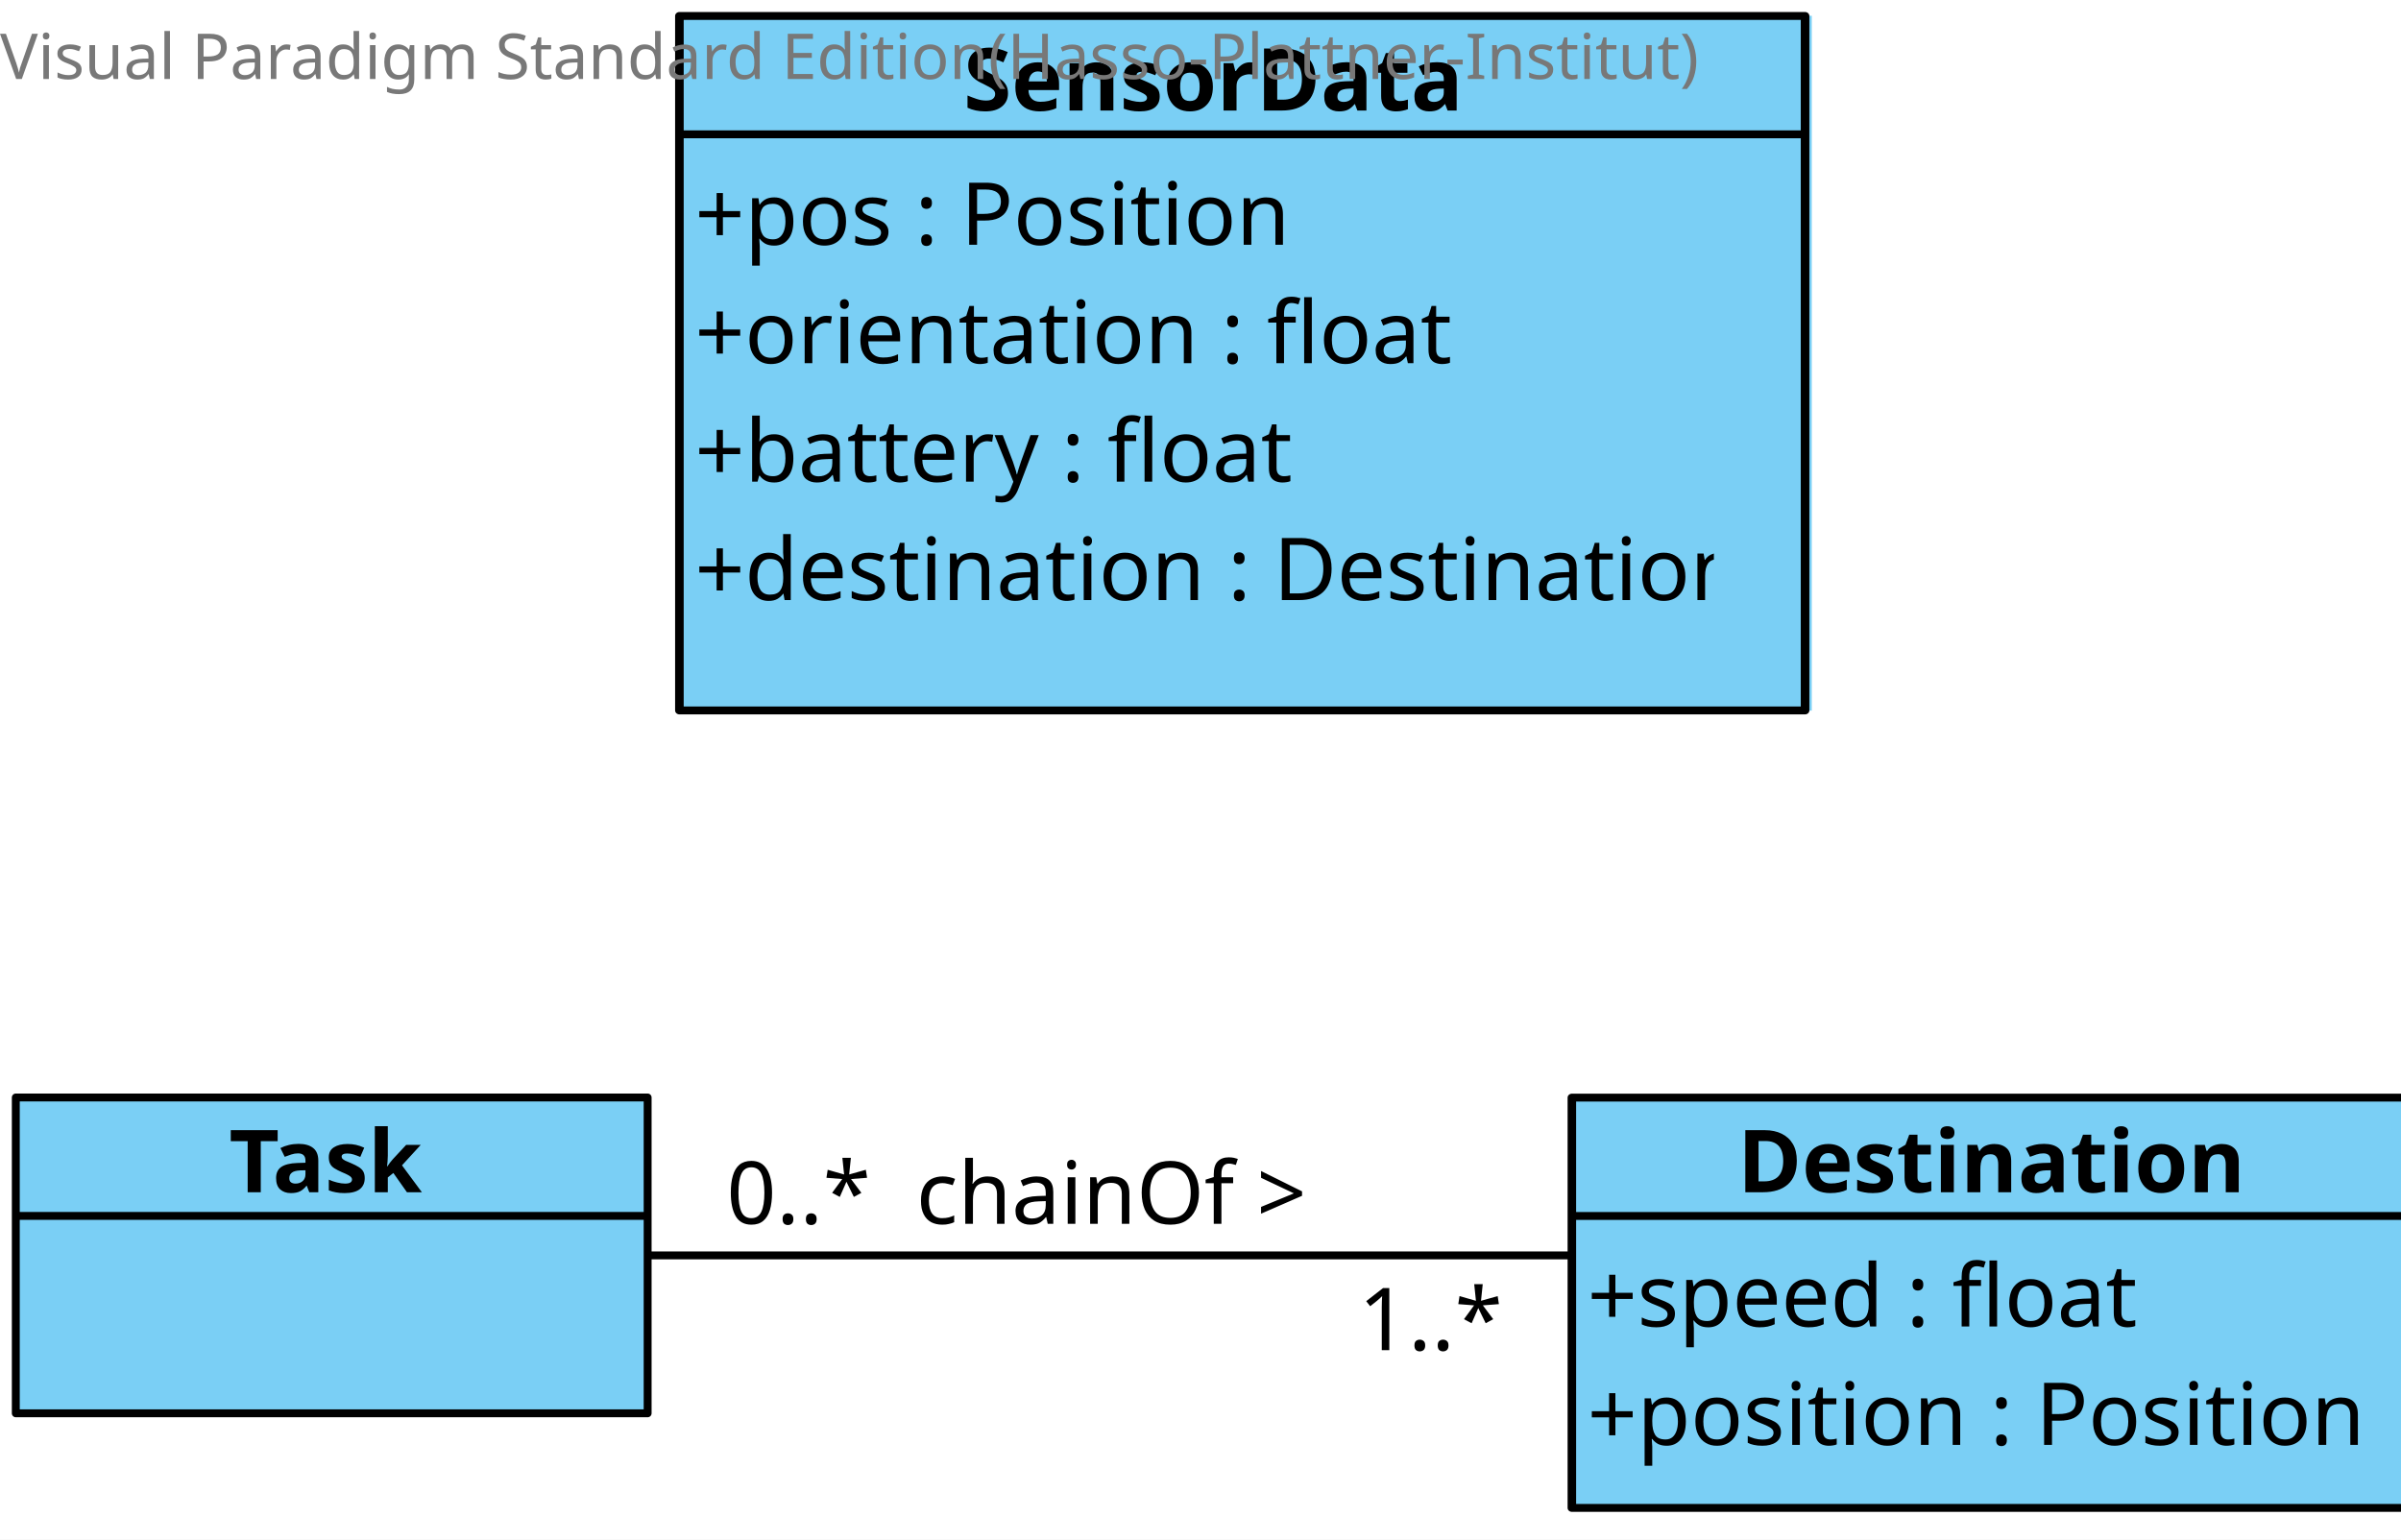
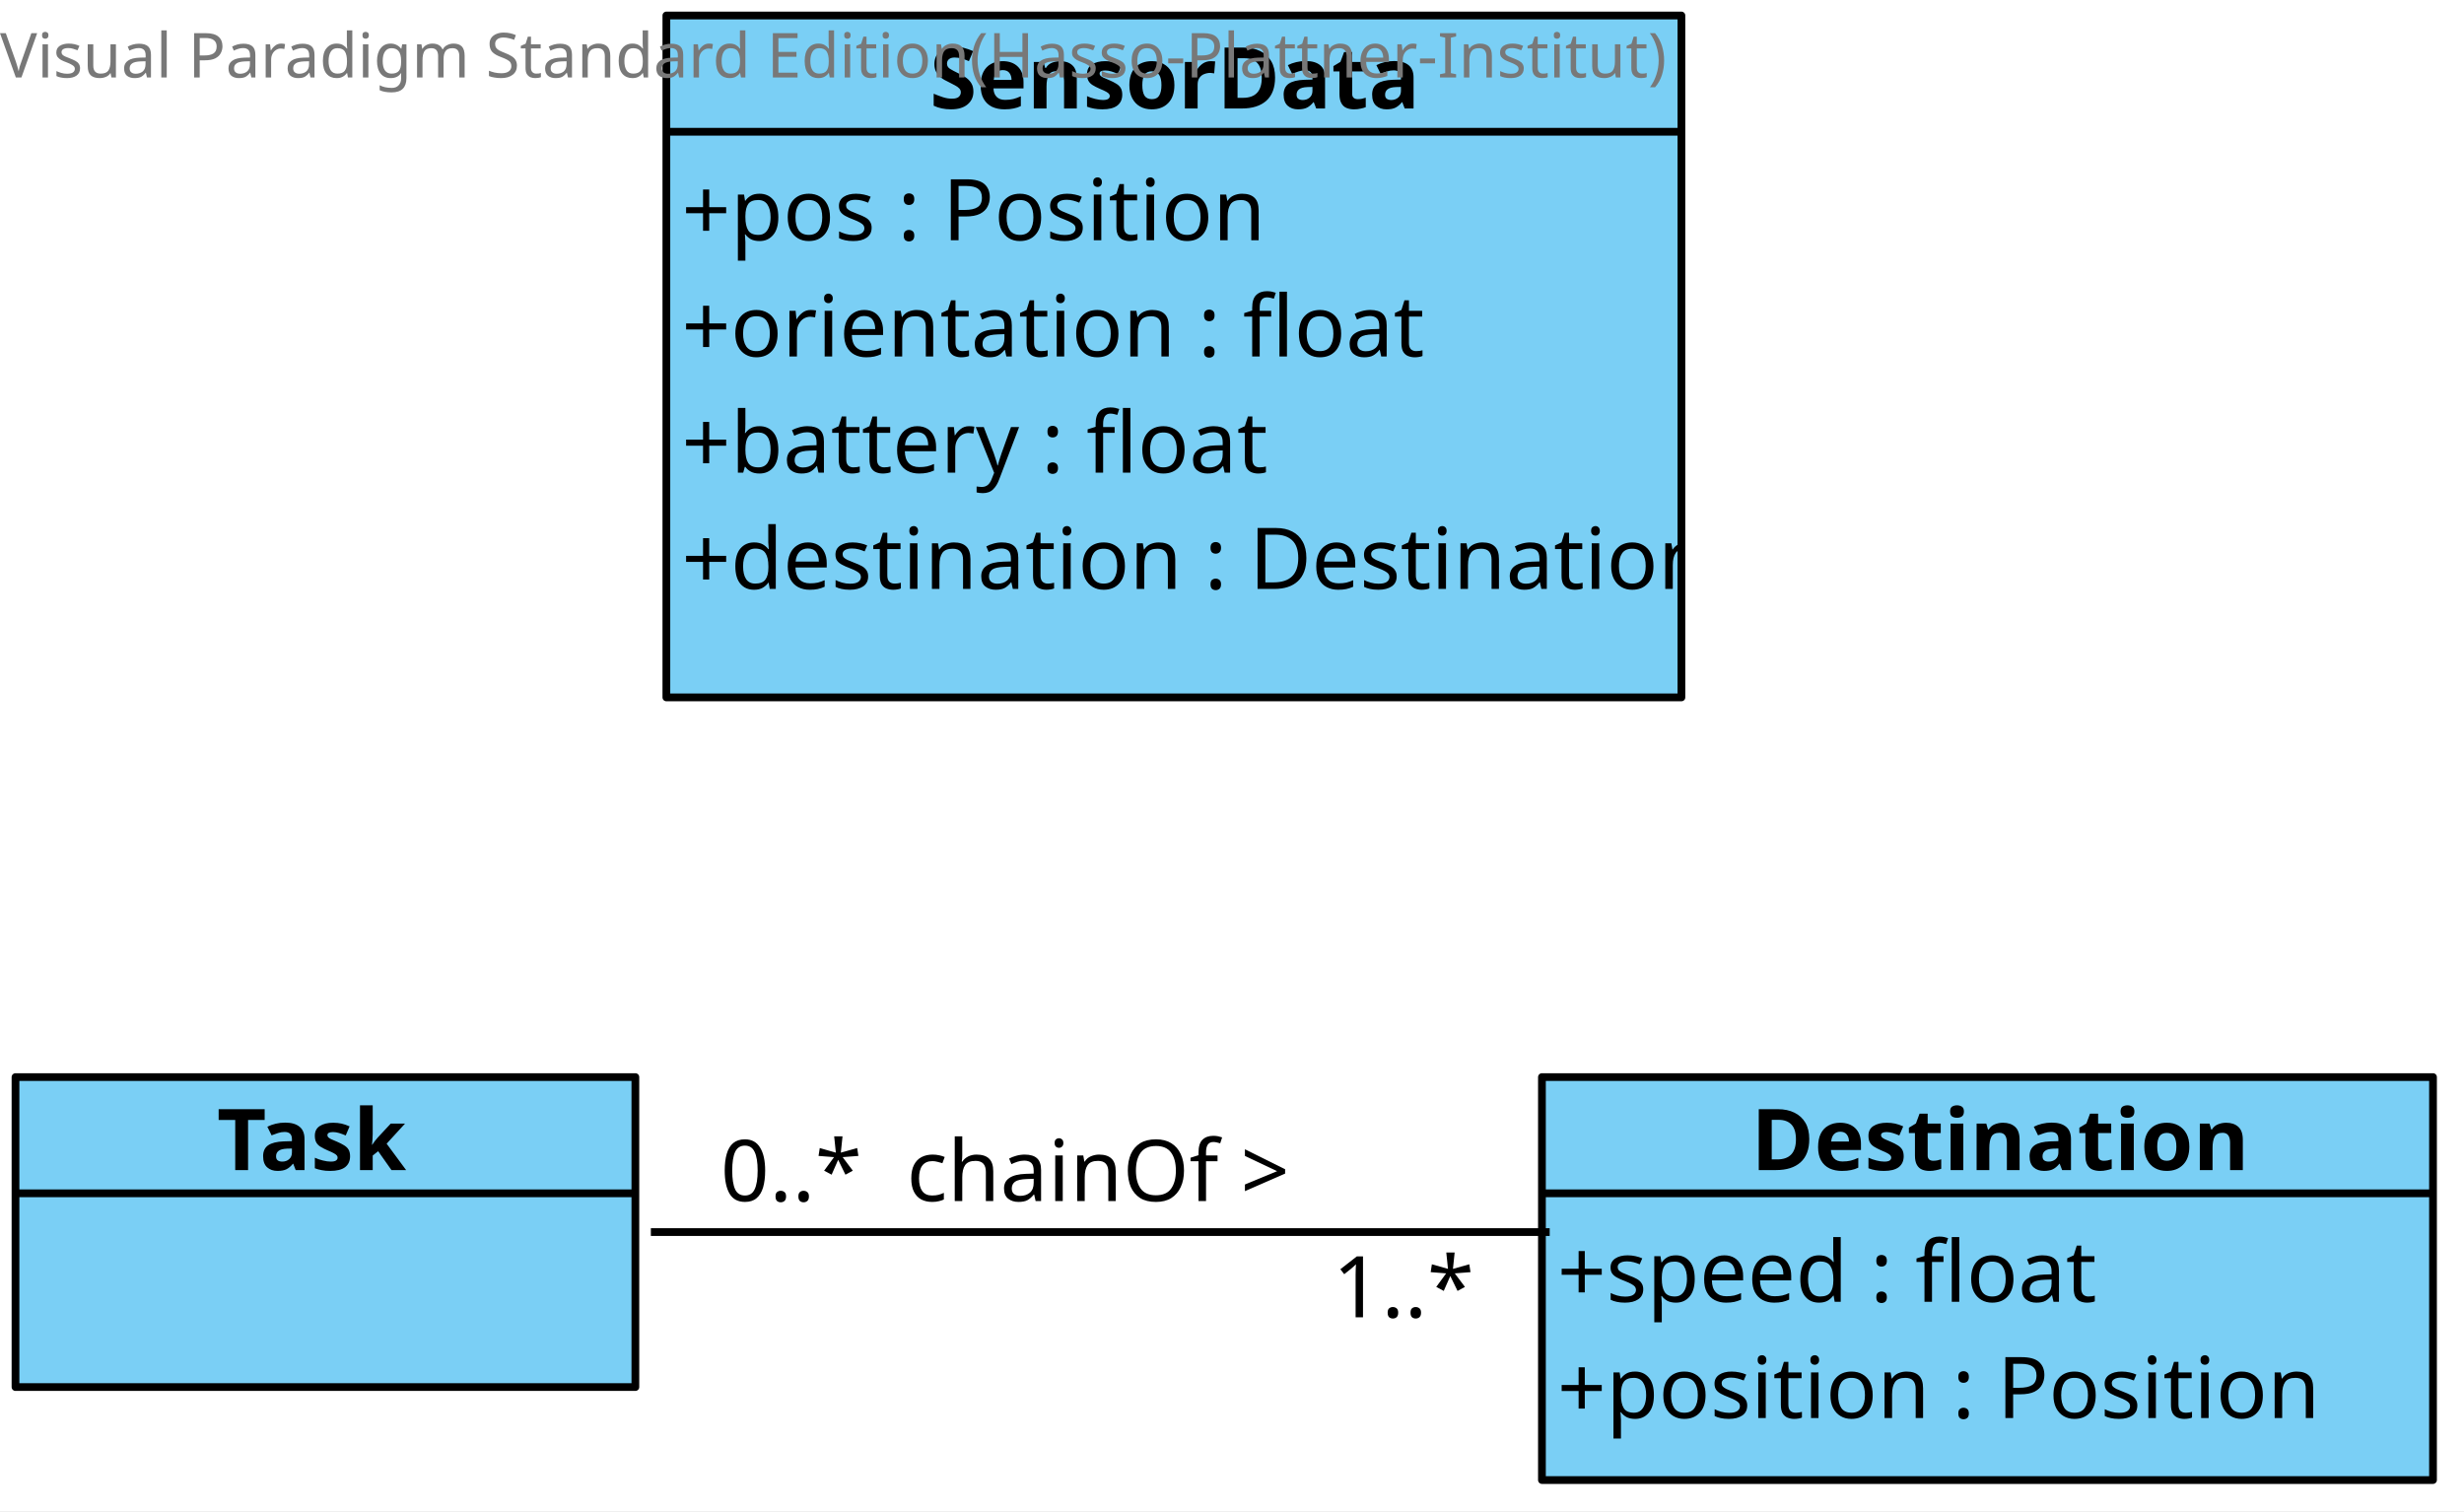
- <svg xmlns="http://www.w3.org/2000/svg" fill-opacity="0" color-rendering="auto" color-interpolation="auto" text-rendering="auto" stroke="rgb(0,0,0)" stroke-linecap="square" width="304" stroke-miterlimit="10" shape-rendering="auto" stroke-opacity="0" fill="rgb(0,0,0)" stroke-dasharray="none" font-weight="normal" stroke-width="1" height="195" font-family="'Dialog'" font-style="normal" stroke-linejoin="miter" font-size="12" stroke-dashoffset="0" image-rendering="auto" id="svg2" version="1.1">
-   <defs id="genericDefs">
+ <svg xmlns="http://www.w3.org/2000/svg" fill-opacity="0" color-rendering="auto" color-interpolation="auto" text-rendering="auto" stroke="rgb(0,0,0)" stroke-linecap="square" width="318" stroke-miterlimit="10" shape-rendering="auto" stroke-opacity="0" fill="rgb(0,0,0)" stroke-dasharray="none" font-weight="normal" stroke-width="1" height="195" font-family="'Dialog'" font-style="normal" stroke-linejoin="miter" font-size="12" stroke-dashoffset="0" image-rendering="auto">
+   <defs id="genericDefs" />
+   <g>
    <defs id="defs1">
-       <clipPath id="clipPath1" clipPathUnits="userSpaceOnUse">
-         <path id="path9" d="M-7 -7 L112 -7 L112 63 L-7 63 L-7 -7 Z" />
+       <clipPath clipPathUnits="userSpaceOnUse" id="clipPath1">
+         <path d="M-7 -7 L126 -7 L126 63 L-7 63 L-7 -7 Z" />
      </clipPath>
-       <clipPath id="clipPath2" clipPathUnits="userSpaceOnUse">
-         <path id="path12" d="M0 0 L0 37 L101 37 L101 0 Z" />
+       <clipPath clipPathUnits="userSpaceOnUse" id="clipPath2">
+         <path d="M0 0 L0 37 L115 37 L115 0 Z" />
      </clipPath>
-       <clipPath id="clipPath3" clipPathUnits="userSpaceOnUse">
-         <path id="path15" d="M0 0 L0 15 L101 15 L101 0 Z" />
+       <clipPath clipPathUnits="userSpaceOnUse" id="clipPath3">
+         <path d="M0 0 L0 15 L115 15 L115 0 Z" />
      </clipPath>
-       <clipPath id="clipPath4" clipPathUnits="userSpaceOnUse">
-         <path id="path18" d="M-7 -7 L142 -7 L142 99 L-7 99 L-7 -7 Z" />
+       <clipPath clipPathUnits="userSpaceOnUse" id="clipPath4">
+         <path d="M-7 -7 L142 -7 L142 99 L-7 99 L-7 -7 Z" />
      </clipPath>
-       <clipPath id="clipPath5" clipPathUnits="userSpaceOnUse">
-         <path id="path21" d="M0 0 L0 73 L131 73 L131 0 Z" />
+       <clipPath clipPathUnits="userSpaceOnUse" id="clipPath5">
+         <path d="M0 0 L0 73 L131 73 L131 0 Z" />
      </clipPath>
-       <clipPath id="clipPath6" clipPathUnits="userSpaceOnUse">
-         <path id="path24" d="M0 0 L0 15 L131 15 L131 0 Z" />
+       <clipPath clipPathUnits="userSpaceOnUse" id="clipPath6">
+         <path d="M0 0 L0 15 L131 15 L131 0 Z" />
      </clipPath>
-       <clipPath id="clipPath7" clipPathUnits="userSpaceOnUse">
-         <path id="path27" d="M-7 -7 L91 -7 L91 51 L-7 51 L-7 -7 Z" />
+       <clipPath clipPathUnits="userSpaceOnUse" id="clipPath7">
+         <path d="M-7 -7 L91 -7 L91 51 L-7 51 L-7 -7 Z" />
      </clipPath>
-       <clipPath id="clipPath8" clipPathUnits="userSpaceOnUse">
-         <path id="path30" d="M0 0 L0 25 L80 25 L80 0 Z" />
+       <clipPath clipPathUnits="userSpaceOnUse" id="clipPath8">
+         <path d="M0 0 L0 25 L80 25 L80 0 Z" />
      </clipPath>
-       <clipPath id="clipPath9" clipPathUnits="userSpaceOnUse">
-         <path id="path33" d="M0 0 L0 15 L80 15 L80 0 Z" />
+       <clipPath clipPathUnits="userSpaceOnUse" id="clipPath9">
+         <path d="M0 0 L0 15 L80 15 L80 0 Z" />
      </clipPath>
-       <clipPath id="clipPath10" clipPathUnits="userSpaceOnUse">
-         <path id="path36" d="M-7 -7 L48 -7 L48 26 L-7 26 L-7 -7 Z" />
+       <clipPath clipPathUnits="userSpaceOnUse" id="clipPath10">
+         <path d="M-7 -7 L48 -7 L48 26 L-7 26 L-7 -7 Z" />
      </clipPath>
-       <clipPath id="clipPath11" clipPathUnits="userSpaceOnUse">
-         <path id="path39" d="M0 0 L0 15 L37 15 L37 0 Z" />
+       <clipPath clipPathUnits="userSpaceOnUse" id="clipPath11">
+         <path d="M0 0 L0 15 L37 15 L37 0 Z" />
      </clipPath>
-       <clipPath id="clipPath12" clipPathUnits="userSpaceOnUse">
-         <path id="path42" d="M0 0 L321 0 L321 204 L0 204 L0 0 Z" />
+       <clipPath clipPathUnits="userSpaceOnUse" id="clipPath12">
+         <path d="M0 0 L203 0 L203 87 L0 87 L0 0 Z" />
      </clipPath>
-       <clipPath id="clipPath13" clipPathUnits="userSpaceOnUse">
-         <path id="path45" d="M-66 -15 L132 -15 L132 30 L-66 30 L-66 -15 Z" />
+       <clipPath clipPathUnits="userSpaceOnUse" id="clipPath13">
+         <path d="M-67 -15 L134 -15 L134 30 L-67 30 L-67 -15 Z" />
      </clipPath>
    </defs>
-   </defs>
-   <g style="fill:#ffffff;fill-opacity:1;stroke:#ffffff;stroke-opacity:1;text-rendering:geometricPrecision" id="g47" transform="scale(1.202491,1)">
-     <rect style="stroke:none" id="rect49" y="0" height="195" width="304" x="0" />
-   </g>
-   <g style="font-weight:bold;font-size:11px;font-family:sans-serif;fill:#7acff5;fill-opacity:1;stroke:#7acff5;stroke-opacity:1;text-rendering:geometricPrecision" id="g51" font-weight="bold" transform="matrix(1.081809,0,0,1,199,139)" font-size="11">
-     <rect style="stroke:none" id="rect53" clip-path="url(#clipPath1)" y="0" height="52" width="101" x="0" />
-   </g>
-   <g style="font-weight:bold;font-size:11px;font-family:sans-serif;fill:#000000;fill-opacity:1;stroke:#000000;stroke-linecap:butt;stroke-linejoin:round;stroke-miterlimit:0;stroke-opacity:1;text-rendering:geometricPrecision" id="g55" stroke-miterlimit="0" font-weight="bold" transform="matrix(1.079388,0,0,0.9992587,199.019,139.0193)" font-size="11">
-     <rect style="fill:none" id="rect57" clip-path="url(#clipPath1)" y="0" height="52" width="101" x="0" />
-     <line style="fill:none" id="line59" y1="15" x2="101" clip-path="url(#clipPath1)" x1="0" y2="15" />
-   </g>
-   <g style="font-size:11px;font-family:sans-serif;fill:#000000;fill-opacity:1;stroke:#000000;stroke-opacity:1;text-rendering:geometricPrecision" id="g61" transform="translate(199,154)" font-size="11">
-     <text style="stroke:none" id="text63" clip-path="url(#clipPath2)" y="14" xml:space="preserve" x="2">+speed : float</text>
-   </g>
-   <g style="font-size:11px;font-family:sans-serif;fill:#000000;fill-opacity:1;stroke:#000000;stroke-opacity:1;text-rendering:geometricPrecision" id="g65" transform="translate(199,154)" font-size="11">
-     <text style="stroke:none" id="text67" clip-path="url(#clipPath2)" y="29" xml:space="preserve" x="2">+position : Position</text>
-   </g>
-   <g style="font-weight:bold;font-size:11px;font-family:sans-serif;fill:#000000;fill-opacity:1;stroke:#000000;stroke-opacity:1;text-rendering:geometricPrecision" id="g69" font-weight="bold" transform="translate(199,139)" font-size="11">
-     <text style="stroke:none" id="text71" clip-path="url(#clipPath3)" y="12" xml:space="preserve" x="21">Destination</text>
-   </g>
-   <g style="font-weight:bold;font-size:11px;font-family:sans-serif;fill:#7acff5;fill-opacity:1;stroke:#7acff5;stroke-opacity:1;text-rendering:geometricPrecision" id="g73" font-weight="bold" transform="matrix(1.094611,0,0,1,86,2)" font-size="11">
-     <rect style="stroke:none" id="rect75" clip-path="url(#clipPath4)" y="0" height="88" width="131" x="0" />
-   </g>
-   <g style="font-weight:bold;font-size:11px;font-family:sans-serif;fill:#000000;fill-opacity:1;stroke:#000000;stroke-linecap:butt;stroke-linejoin:round;stroke-miterlimit:0;stroke-opacity:1;text-rendering:geometricPrecision" id="g77" stroke-miterlimit="0" font-weight="bold" transform="matrix(1.087977,0,0,0.9995135,86.0214,2.021404)" font-size="11">
-     <rect style="fill:none" id="rect79" clip-path="url(#clipPath4)" y="0" height="88" width="131" x="0" />
-     <line style="fill:none" id="line81" y1="15" x2="131" clip-path="url(#clipPath4)" x1="0" y2="15" />
-   </g>
-   <g style="font-size:11px;font-family:sans-serif;fill:#000000;fill-opacity:1;stroke:#000000;stroke-opacity:1;text-rendering:geometricPrecision" id="g83" transform="translate(86,17)" font-size="11">
-     <text style="stroke:none" id="text85" clip-path="url(#clipPath5)" y="14" xml:space="preserve" x="2">+pos : Position</text>
-   </g>
-   <g style="font-size:11px;font-family:sans-serif;fill:#000000;fill-opacity:1;stroke:#000000;stroke-opacity:1;text-rendering:geometricPrecision" id="g87" transform="translate(86,17)" font-size="11">
-     <text style="stroke:none" id="text89" clip-path="url(#clipPath5)" y="29" xml:space="preserve" x="2">+orientation : float</text>
-   </g>
-   <g style="font-size:11px;font-family:sans-serif;fill:#000000;fill-opacity:1;stroke:#000000;stroke-opacity:1;text-rendering:geometricPrecision" id="g91" transform="translate(86,17)" font-size="11">
-     <text style="stroke:none" id="text93" clip-path="url(#clipPath5)" y="44" xml:space="preserve" x="2">+battery : float</text>
-   </g>
-   <g style="font-size:11px;font-family:sans-serif;fill:#000000;fill-opacity:1;stroke:#000000;stroke-opacity:1;text-rendering:geometricPrecision" id="g95" transform="translate(86,17)" font-size="11">
-     <text style="stroke:none" id="text97" clip-path="url(#clipPath5)" y="59" xml:space="preserve" x="2">+destination : Destination</text>
-   </g>
-   <g style="font-weight:bold;font-size:11px;font-family:sans-serif;fill:#000000;fill-opacity:1;stroke:#000000;stroke-opacity:1;text-rendering:geometricPrecision" id="g99" font-weight="bold" transform="translate(86,2)" font-size="11">
-     <text style="stroke:none" id="text101" clip-path="url(#clipPath6)" y="12" xml:space="preserve" x="36">SensorData</text>
-   </g>
-   <g style="font-weight:bold;font-size:11px;font-family:sans-serif;fill:#7acff5;fill-opacity:1;stroke:#7acff5;stroke-opacity:1;text-rendering:geometricPrecision" id="g103" font-weight="bold" transform="translate(2,139)" font-size="11">
-     <rect style="stroke:none" id="rect105" clip-path="url(#clipPath7)" y="0" height="40" width="80" x="0" />
-   </g>
-   <g style="font-weight:bold;font-size:11px;font-family:sans-serif;fill:#000000;fill-opacity:1;stroke:#000000;stroke-linecap:butt;stroke-linejoin:round;stroke-miterlimit:0;stroke-opacity:1;text-rendering:geometricPrecision" id="g107" stroke-miterlimit="0" font-weight="bold" transform="translate(2,139)" font-size="11">
-     <rect style="fill:none" id="rect109" clip-path="url(#clipPath7)" y="0" height="40" width="80" x="0" />
-     <line style="fill:none" id="line111" y1="15" x2="80" clip-path="url(#clipPath7)" x1="0" y2="15" />
-   </g>
-   <g style="font-weight:bold;font-size:11px;font-family:sans-serif;fill:#000000;fill-opacity:1;stroke:#000000;stroke-opacity:1;text-rendering:geometricPrecision" id="g113" font-weight="bold" transform="translate(2,139)" font-size="11">
-     <text style="stroke:none" id="text115" clip-path="url(#clipPath9)" y="12" xml:space="preserve" x="27">Task</text>
-   </g>
-   <g style="font-size:11px;font-family:sans-serif;fill:#000000;fill-opacity:1;stroke:#000000;stroke-opacity:1;text-rendering:geometricPrecision" id="g117" transform="translate(82,143)" font-size="11">
-     <text style="stroke:none" id="text119" clip-path="url(#clipPath11)" y="12" xml:space="preserve" x="10">0..*</text>
-   </g>
-   <g style="font-size:11px;font-family:sans-serif;fill:#000000;fill-opacity:1;stroke:#000000;stroke-opacity:1;text-rendering:geometricPrecision" id="g121" transform="translate(162,159)" font-size="11">
-     <text style="stroke:none" id="text123" clip-path="url(#clipPath11)" y="12" xml:space="preserve" x="10">1..*</text>
-   </g>
-   <g style="font-size:11px;font-family:sans-serif;fill:#000000;fill-opacity:1;stroke:#000000;stroke-linecap:butt;stroke-linejoin:round;stroke-opacity:1;text-rendering:geometricPrecision" id="g125" transform="translate(-18,59)" font-size="11">
-     <line style="fill:none" id="line127" y1="100" x2="217" clip-path="url(#clipPath12)" x1="100" y2="100" />
-   </g>
-   <g style="font-size:11px;font-family:sans-serif;fill:#000000;fill-opacity:1;stroke:#000000;stroke-opacity:1;text-rendering:geometricPrecision" id="g129" transform="translate(107,143)" font-size="11">
-     <text style="stroke:none" id="text131" clip-path="url(#clipPath13)" y="12" xml:space="preserve" x="9">chainOf &gt;</text>
-   </g>
-   <g style="font-size:8px;fill:#787878;fill-opacity:1;stroke:#787878;stroke-opacity:1;text-rendering:geometricPrecision" id="g133" font-size="8">
-     <text style="stroke:none" id="text135" y="10" xml:space="preserve" x="0">Visual Paradigm Standard Edition(Hasso-Plattner-Institut)</text>
+     <g fill="white" text-rendering="geometricPrecision" fill-opacity="1" stroke-opacity="1" stroke="white">
+       <rect x="0" width="318" height="195" y="0" stroke="none" />
+     </g>
+     <g font-size="11" transform="translate(199,139)" fill-opacity="1" fill="rgb(122,207,245)" text-rendering="geometricPrecision" font-family="sans-serif" stroke="rgb(122,207,245)" font-weight="bold" stroke-opacity="1">
+       <rect x="0" width="115" height="52" y="0" clip-path="url(#clipPath1)" stroke="none" />
+     </g>
+     <g stroke-linecap="butt" font-size="11" transform="translate(199,139)" fill-opacity="1" fill="black" text-rendering="geometricPrecision" font-family="sans-serif" stroke-linejoin="round" stroke="black" font-weight="bold" stroke-opacity="1" stroke-miterlimit="0">
+       <rect fill="none" x="0" width="115" height="52" y="0" clip-path="url(#clipPath1)" />
+       <line y2="15" fill="none" x1="0" clip-path="url(#clipPath1)" x2="115" y1="15" />
+     </g>
+     <g font-size="11" transform="matrix(1,0,0,1,199,154)" fill-opacity="1" fill="black" text-rendering="geometricPrecision" font-family="sans-serif" stroke="black" stroke-opacity="1">
+       <text x="2" xml:space="preserve" y="14" clip-path="url(#clipPath2)" stroke="none">+speed : float</text>
+     </g>
+     <g font-size="11" transform="matrix(1,0,0,1,199,154)" fill-opacity="1" fill="black" text-rendering="geometricPrecision" font-family="sans-serif" stroke="black" stroke-opacity="1">
+       <text x="2" xml:space="preserve" y="29" clip-path="url(#clipPath2)" stroke="none">+position : Position</text>
+     </g>
+     <g font-size="11" transform="translate(199,139)" fill-opacity="1" fill="black" text-rendering="geometricPrecision" font-family="sans-serif" stroke="black" font-weight="bold" stroke-opacity="1">
+       <text x="27" xml:space="preserve" y="12" clip-path="url(#clipPath3)" stroke="none">Destination</text>
+     </g>
+     <g font-size="11" transform="translate(86,2)" fill-opacity="1" fill="rgb(122,207,245)" text-rendering="geometricPrecision" font-family="sans-serif" stroke="rgb(122,207,245)" font-weight="bold" stroke-opacity="1">
+       <rect x="0" width="131" height="88" y="0" clip-path="url(#clipPath4)" stroke="none" />
+     </g>
+     <g stroke-linecap="butt" font-size="11" transform="translate(86,2)" fill-opacity="1" fill="black" text-rendering="geometricPrecision" font-family="sans-serif" stroke-linejoin="round" stroke="black" font-weight="bold" stroke-opacity="1" stroke-miterlimit="0">
+       <rect fill="none" x="0" width="131" height="88" y="0" clip-path="url(#clipPath4)" />
+       <line y2="15" fill="none" x1="0" clip-path="url(#clipPath4)" x2="131" y1="15" />
+     </g>
+     <g font-size="11" transform="matrix(1,0,0,1,86,17)" fill-opacity="1" fill="black" text-rendering="geometricPrecision" font-family="sans-serif" stroke="black" stroke-opacity="1">
+       <text x="2" xml:space="preserve" y="14" clip-path="url(#clipPath5)" stroke="none">+pos : Position</text>
+     </g>
+     <g font-size="11" transform="matrix(1,0,0,1,86,17)" fill-opacity="1" fill="black" text-rendering="geometricPrecision" font-family="sans-serif" stroke="black" stroke-opacity="1">
+       <text x="2" xml:space="preserve" y="29" clip-path="url(#clipPath5)" stroke="none">+orientation : float</text>
+     </g>
+     <g font-size="11" transform="matrix(1,0,0,1,86,17)" fill-opacity="1" fill="black" text-rendering="geometricPrecision" font-family="sans-serif" stroke="black" stroke-opacity="1">
+       <text x="2" xml:space="preserve" y="44" clip-path="url(#clipPath5)" stroke="none">+battery : float</text>
+     </g>
+     <g font-size="11" transform="matrix(1,0,0,1,86,17)" fill-opacity="1" fill="black" text-rendering="geometricPrecision" font-family="sans-serif" stroke="black" stroke-opacity="1">
+       <text x="2" xml:space="preserve" y="59" clip-path="url(#clipPath5)" stroke="none">+destination : Destination</text>
+     </g>
+     <g font-size="11" transform="translate(86,2)" fill-opacity="1" fill="black" text-rendering="geometricPrecision" font-family="sans-serif" stroke="black" font-weight="bold" stroke-opacity="1">
+       <text x="34" xml:space="preserve" y="12" clip-path="url(#clipPath6)" stroke="none">SensorData</text>
+     </g>
+     <g font-size="11" transform="translate(2,139)" fill-opacity="1" fill="rgb(122,207,245)" text-rendering="geometricPrecision" font-family="sans-serif" stroke="rgb(122,207,245)" font-weight="bold" stroke-opacity="1">
+       <rect x="0" width="80" height="40" y="0" clip-path="url(#clipPath7)" stroke="none" />
+     </g>
+     <g stroke-linecap="butt" font-size="11" transform="translate(2,139)" fill-opacity="1" fill="black" text-rendering="geometricPrecision" font-family="sans-serif" stroke-linejoin="round" stroke="black" font-weight="bold" stroke-opacity="1" stroke-miterlimit="0">
+       <rect fill="none" x="0" width="80" height="40" y="0" clip-path="url(#clipPath7)" />
+       <line y2="15" fill="none" x1="0" clip-path="url(#clipPath7)" x2="80" y1="15" />
+     </g>
+     <g font-size="11" transform="translate(2,139)" fill-opacity="1" fill="black" text-rendering="geometricPrecision" font-family="sans-serif" stroke="black" font-weight="bold" stroke-opacity="1">
+       <text x="26" xml:space="preserve" y="12" clip-path="url(#clipPath9)" stroke="none">Task</text>
+     </g>
+     <g font-size="11" transform="translate(83,143)" fill-opacity="1" fill="black" text-rendering="geometricPrecision" font-family="sans-serif" stroke="black" stroke-opacity="1">
+       <text x="10" xml:space="preserve" y="12" clip-path="url(#clipPath11)" stroke="none">0..*</text>
+     </g>
+     <g font-size="11" transform="translate(162,158)" fill-opacity="1" fill="black" text-rendering="geometricPrecision" font-family="sans-serif" stroke="black" stroke-opacity="1">
+       <text x="10" xml:space="preserve" y="12" clip-path="url(#clipPath11)" stroke="none">1..*</text>
+     </g>
+     <g stroke-linecap="butt" font-size="11" transform="translate(42,117)" fill-opacity="1" fill="black" text-rendering="geometricPrecision" font-family="sans-serif" stroke-linejoin="round" stroke="black" stroke-opacity="1">
+       <line y2="42" fill="none" x1="42" clip-path="url(#clipPath12)" x2="158" y1="42" />
+     </g>
+     <g font-size="11" transform="translate(108,143)" fill-opacity="1" fill="black" text-rendering="geometricPrecision" font-family="sans-serif" stroke="black" stroke-opacity="1">
+       <text x="9" xml:space="preserve" y="12" clip-path="url(#clipPath13)" stroke="none">chainOf &gt;</text>
+     </g>
+     <g fill="rgb(120,120,120)" text-rendering="geometricPrecision" fill-opacity="1" font-size="8" stroke-opacity="1" stroke="rgb(120,120,120)">
+       <text x="0" xml:space="preserve" y="10" stroke="none">Visual Paradigm Standard Edition(Hasso-Plattner-Institut)</text>
+     </g>
  </g>
</svg>
